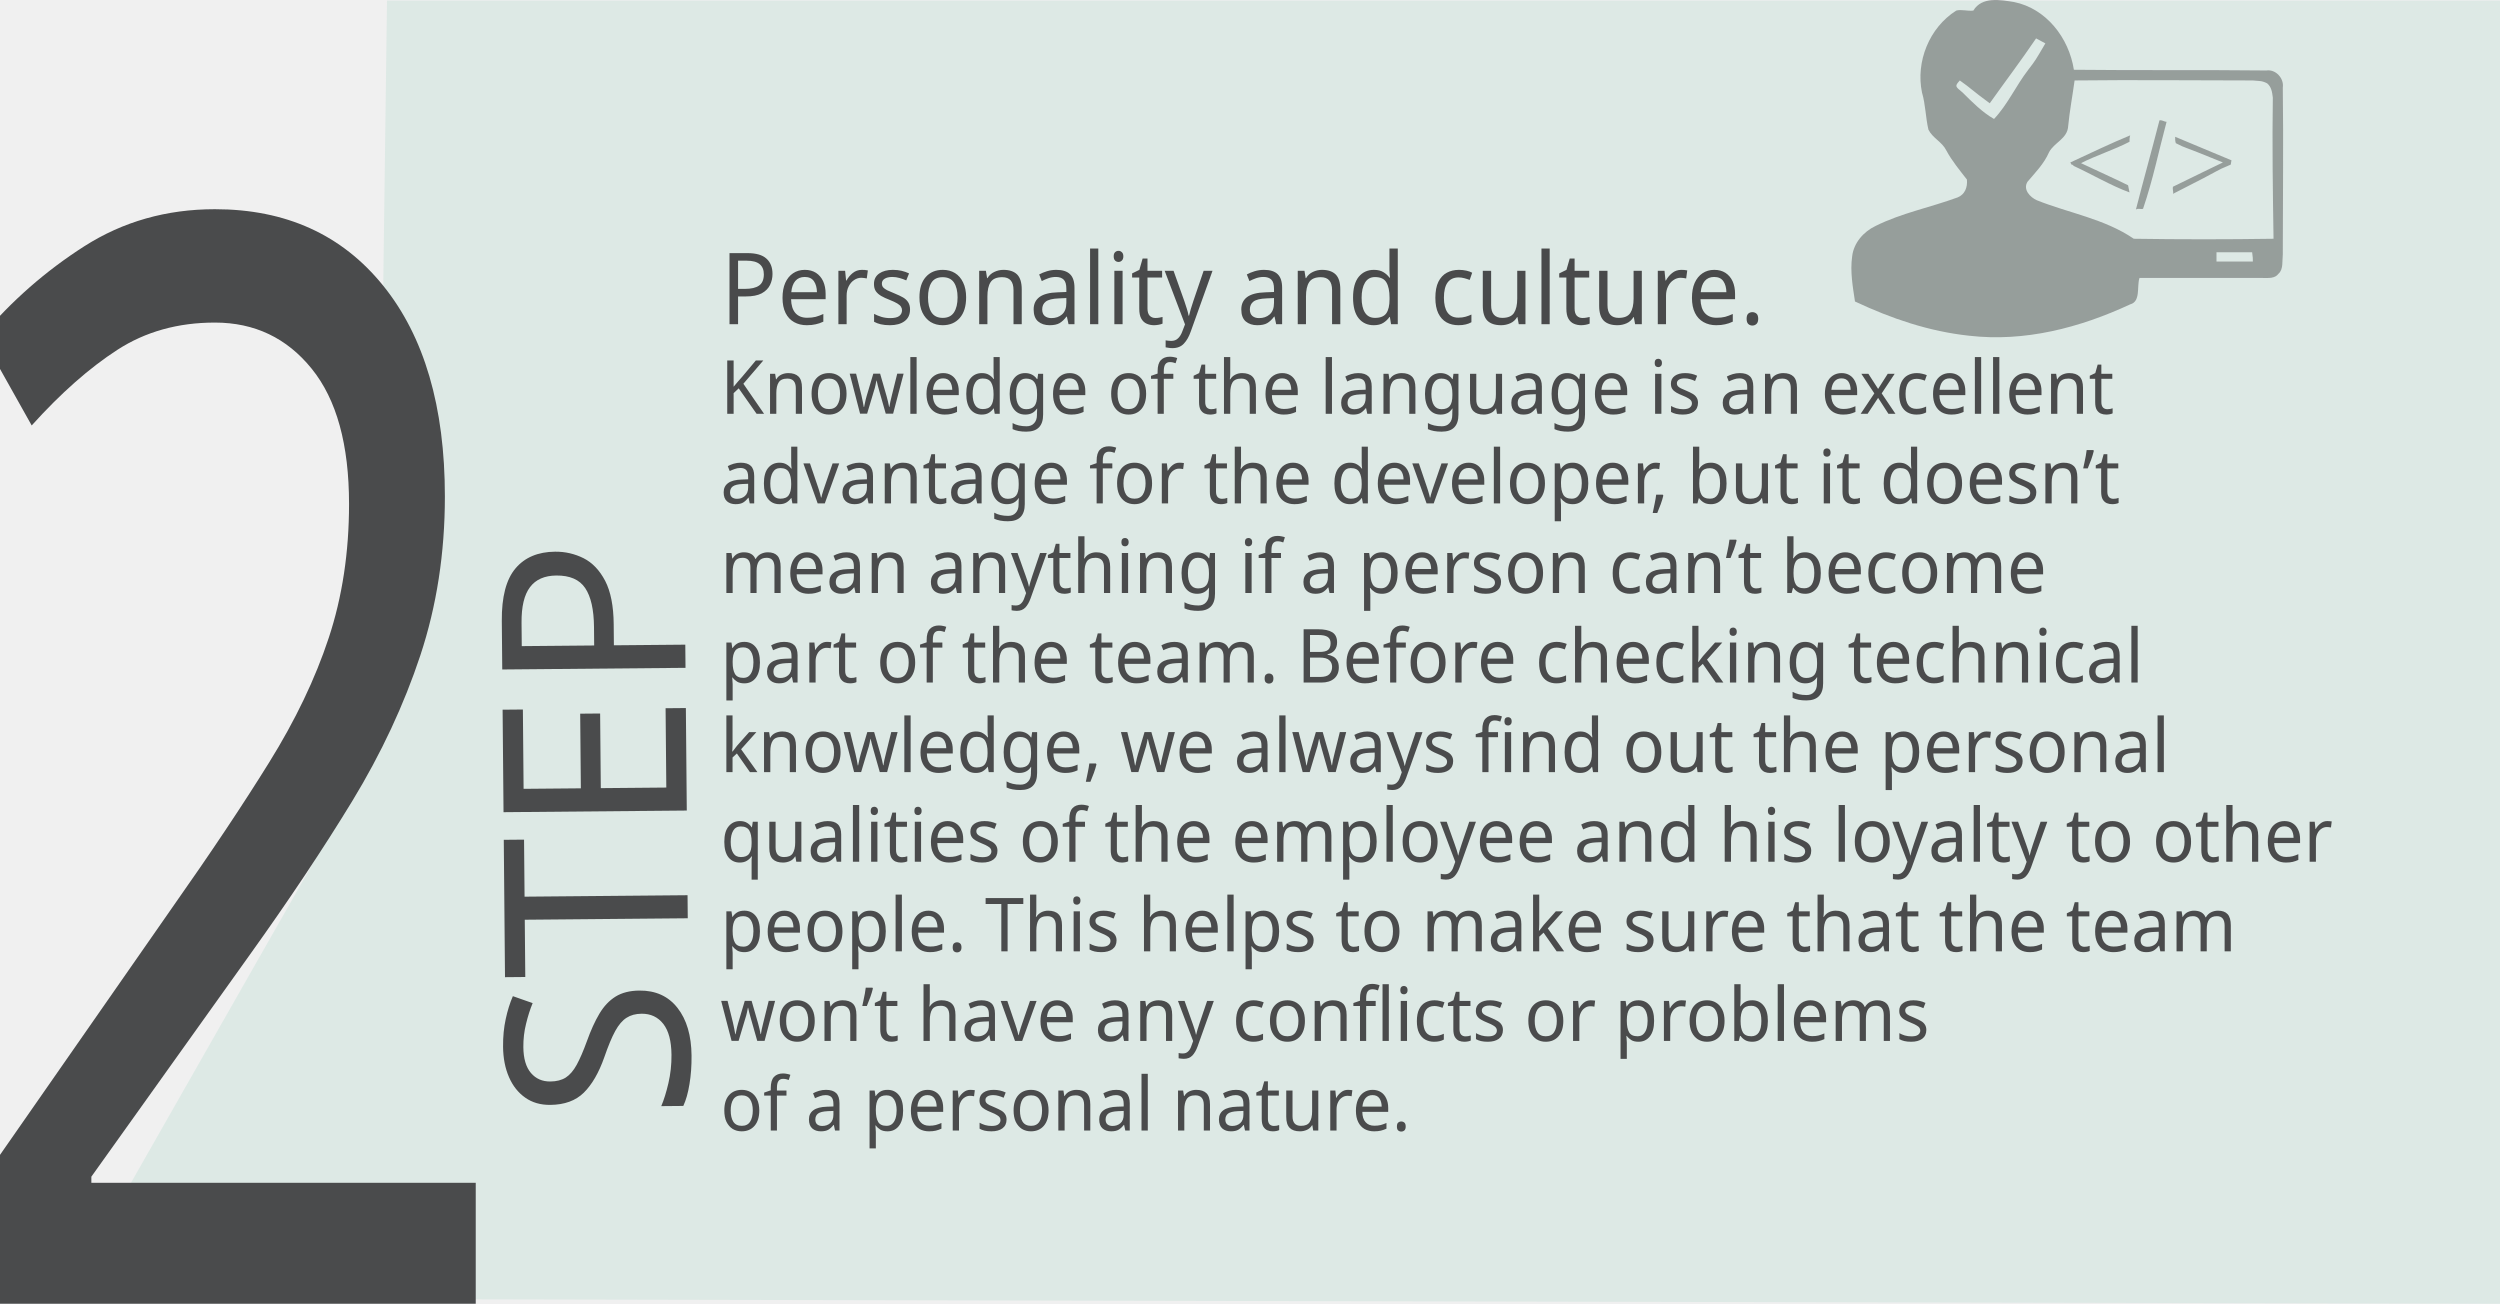
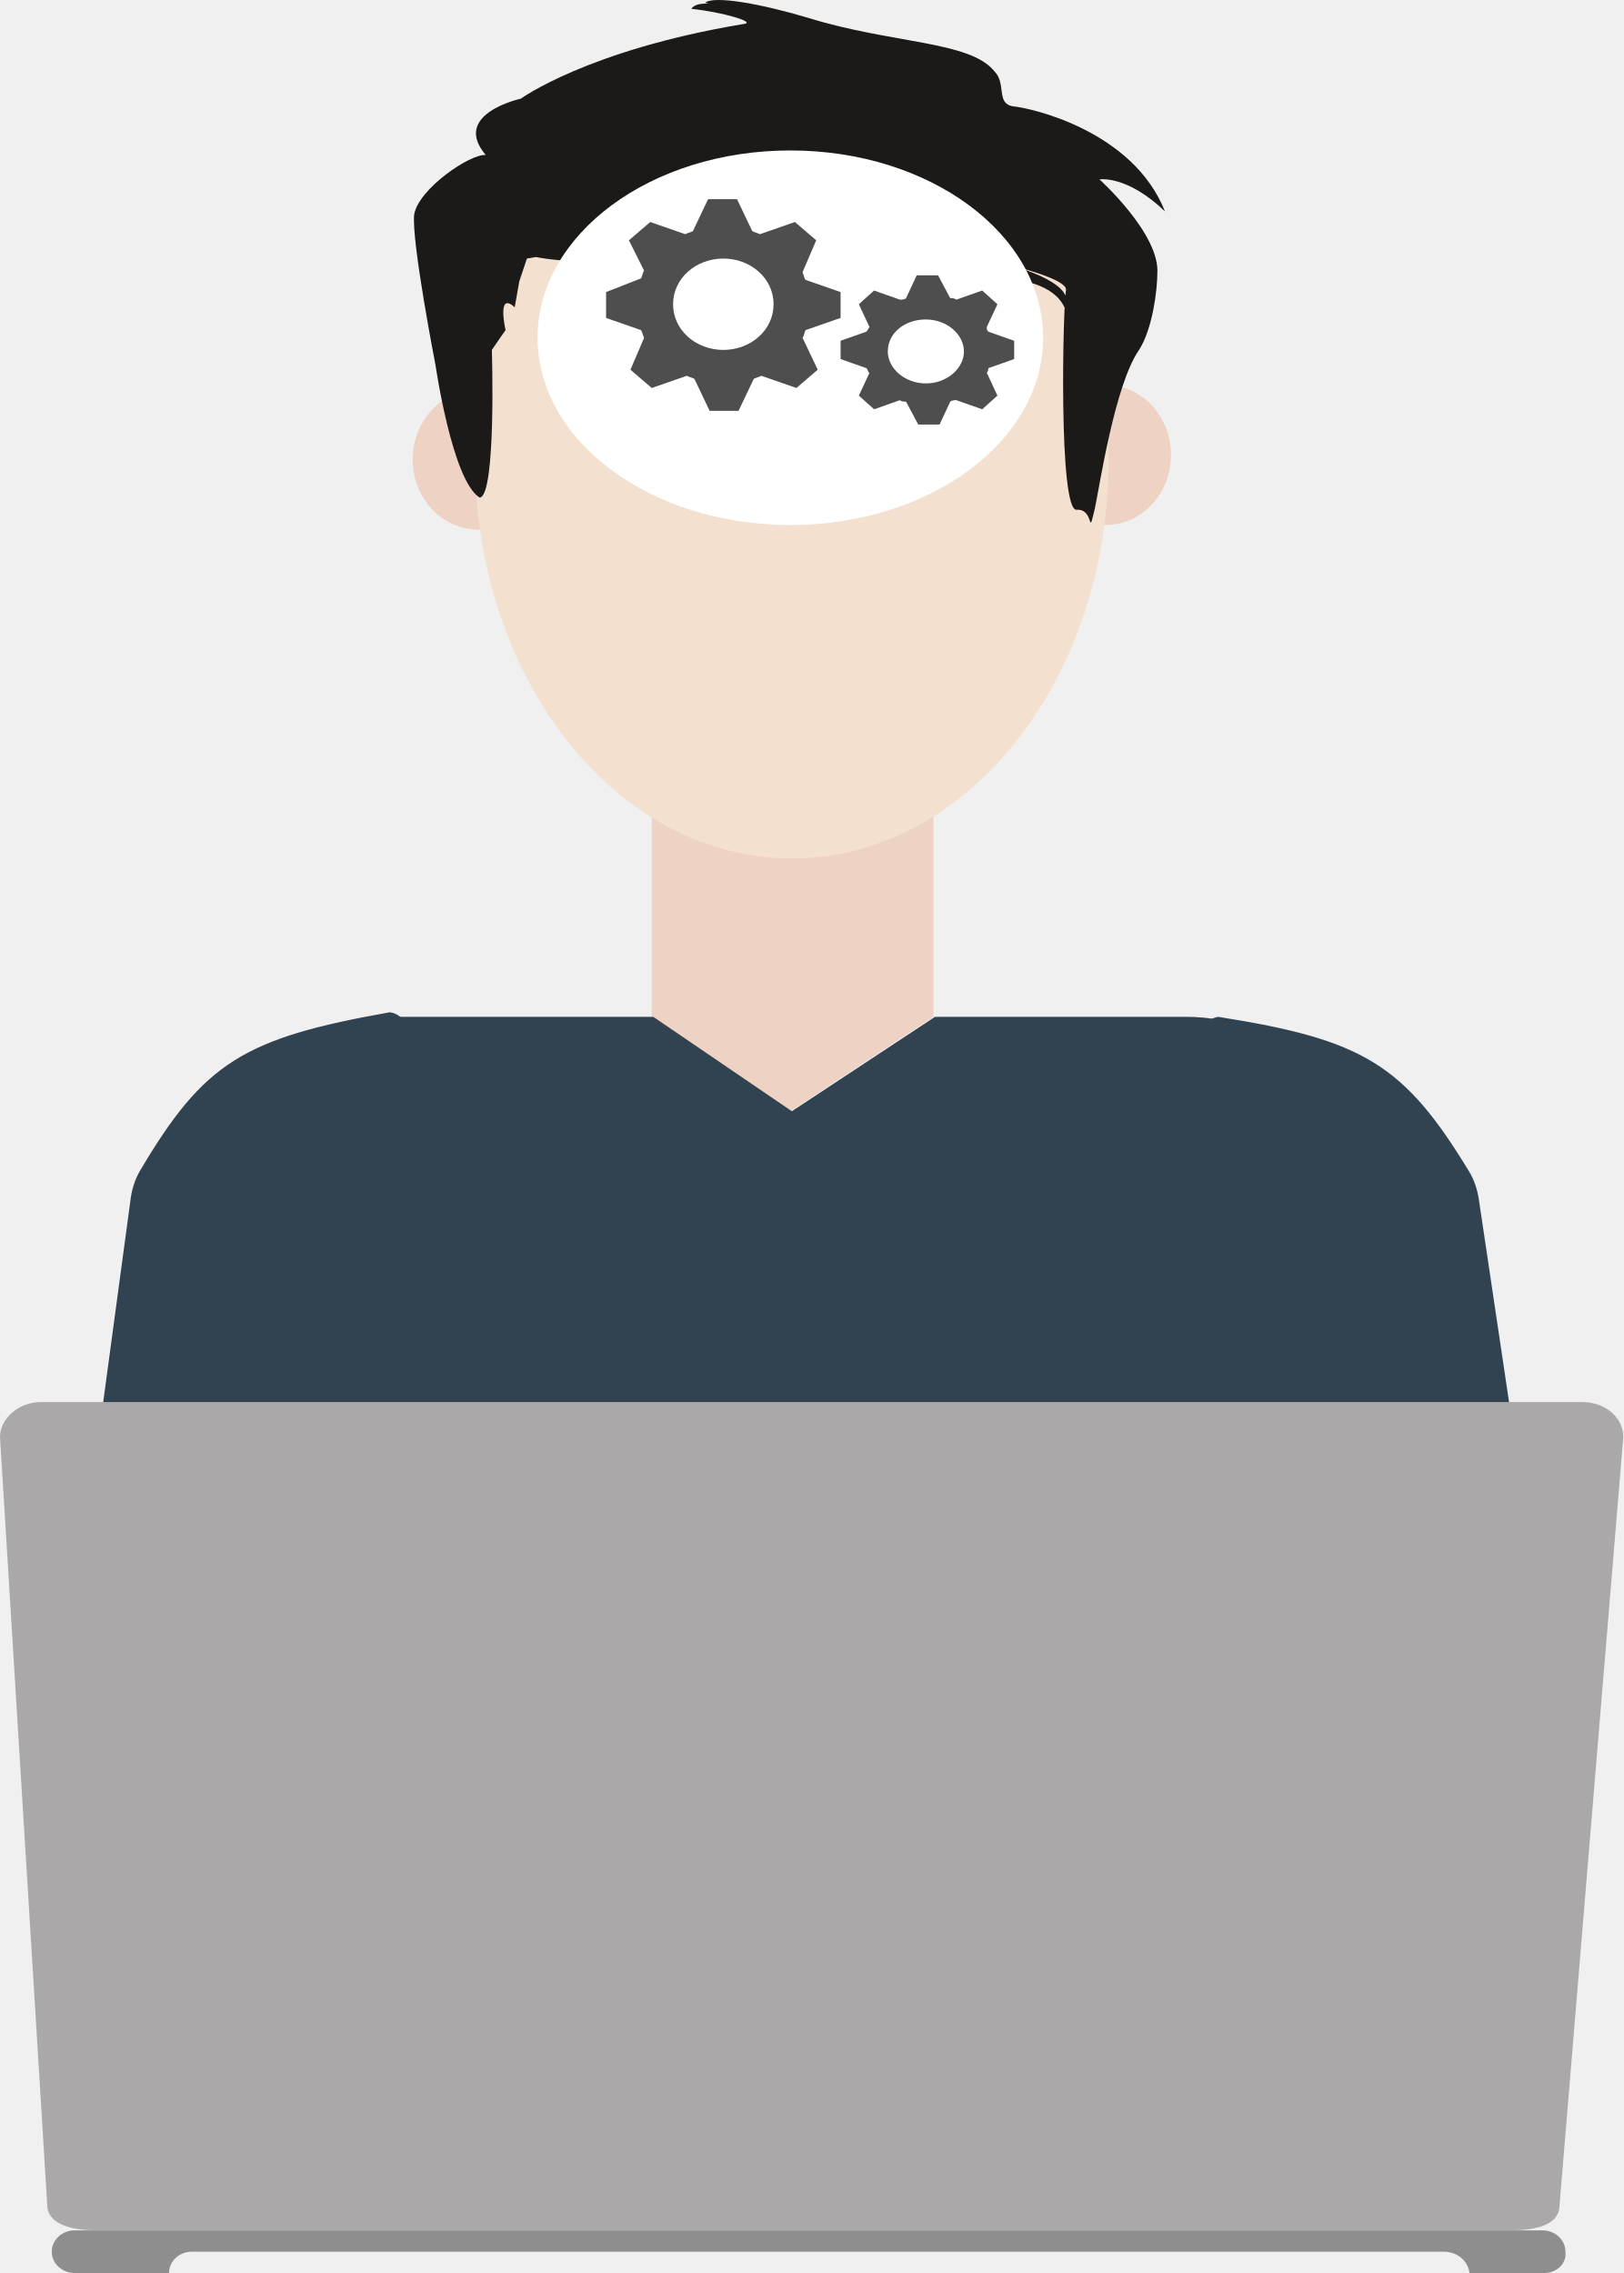
- <svg xmlns="http://www.w3.org/2000/svg" width="373.994" height="195.035" viewBox="0 0 350.619 182.846">
-   <path class="st0" fill="#dde9e5" d="M54.276 102.805l-.567-59.734L54.276.08h296.343v182.767l-322.905-.694-9.358-16.246z" />
-   <text y="836.647" x="-287.71" class="st1 st2 st6" transform="rotate(-90.514 -432.318 306.3)" font-size="36.001" font-family="MyriadPro-Regular" fill="#4a4b4c">STEP</text>
-   <text y="164.001" x="867.796" transform="matrix(.97202 0 0 1.02878 -742.48 -123.254)" font-size="10.178">
-     <tspan class="st9 st10 st14" y="164.001" x="867.796" font-size="13.571" font-family="HelveticaLTStd-Bold" fill="#494a4b">Personality and culture.</tspan>
-     <tspan class="st1 st12 st13" y="176.216" x="867.796" font-family="Helvetica-Normal" fill="#4a4b4c">Knowledge of the language is an excellent</tspan>
-     <tspan class="st1 st12 st13" y="188.43" x="867.796" font-family="Helvetica-Normal" fill="#4a4b4c">advantage for the developer, but it doesn’t</tspan>
-     <tspan class="st1 st12 st13" y="200.644" x="867.796" font-family="Helvetica-Normal" fill="#4a4b4c">mean anything if a person can’t become</tspan>
-     <tspan class="st1 st12 st13" y="212.858" x="867.796" font-family="Helvetica-Normal" fill="#4a4b4c">part of the team. Before checking technical</tspan>
-     <tspan class="st1 st12 st13" y="225.072" x="867.796" font-family="Helvetica-Normal" fill="#4a4b4c">knowledge, we always find out the personal</tspan>
-     <tspan class="st1 st12 st13" y="237.286" x="867.796" font-family="Helvetica-Normal" fill="#4a4b4c">qualities of the employee and his loyalty to other</tspan>
-     <tspan class="st1 st12 st13" y="249.5" x="867.796" font-family="Helvetica-Normal" fill="#4a4b4c">people. This helps to make sure that the team</tspan>
-     <tspan class="st1 st12 st13" y="261.714" x="867.796" font-family="Helvetica-Normal" fill="#4a4b4c">won’t have any conflicts or problems</tspan>
-     <tspan class="st1 st12 st13" y="273.928" x="867.796" font-family="Helvetica-Normal" fill="#4a4b4c">of a personal nature.</tspan>
-   </text>
-   <g class="st15" opacity=".48">
-     <path d="M276.758 1.484c1.2-2 3.8-1.5 5.7-1.2 4.5.9 7.7 5 8.4 9.5 9 .1 18 0 27 .1 1.3-.2 2.5 1.1 2.3 2.4.1 7.8 0 15.7 0 23.4-.1.9.1 2.1-.6 2.7-.5.7-1.4.6-2.2.6h-17.3c-.4 1.2.2 3.3-1.3 3.7-7.1 3.3-14.8 5.3-22.6 4.4-5.6-.6-10.9-2.4-16-4.8-.3-2-.7-4.2-.4-6.3.2-1.9 1.6-3.5 3.3-4.3 3.6-1.8 7.7-2.6 11.5-4 1-.4 1.4-1.4 1.3-2.5-1-1.3-2.1-2.6-2.9-4.1-.6-1.2-1.9-1.7-2.5-2.9-.4-1.7-.4-3.5-.9-5.2-.9-4.3 1-9.1 4.8-11.5.7-.2 1.6.1 2.4 0m8.8 3.9c-2.1 3.1-4.3 6-6.5 9.1-2.6-1.9-2.5-2-4.2-3.2-.7.8-.7.8.4 1.7 1.3 1.3 2.8 2.8 4.4 3.7 1.9-2 3.1-4.7 4.8-6.9 1-1.3 1-1.3 2.4-3.7l-1.3-.7m5.4 5.9c-.3 2.2-.7 4.3-.9 6.4-.1 1.8-2 2.3-2.7 3.7-.7 1.6-1.9 2.8-3 4.1-.7 1.1.4 2.2 1.3 2.6 4.5 1.8 9.5 2.6 13.6 5.4 6.5.1 13.1.1 19.6 0-.1-6.6-.2-13.3-.1-19.8-.1-.8-.2-1.5-.8-2-.8-.4-1.1-.3-2-.4-8.3 0-16.6-.1-25 0m19.9 24.1v1.3h5.1c0-.4 0-.6-.1-1.3h-5z" class="st1" fill="#4a4b4c" />
-     <path d="M302.858 16.884c.3-.1.7.2 1 .2-1.1 4.1-1.9 8.1-3.3 12.2-.3.1-.7-.1-1 .1 1.1-4.3 2.2-8.2 3.3-12.5zm-12.5 5.9c2.6-1.2 5.7-2.7 8.4-3.8-.1.3-.1.6-.1.9-2.1 1.1-4.9 2-6.8 3 1.9.9 4.8 2.2 6.6 3.1l.2 1c-2.5-.9-5.4-2.6-7.8-3.7-.5-.5-.1.2-.5-.5zm14.7-3.6l7.9 3.3-.1.6c-2.8 1.2 0 0-8.1 4.1.1-.3-.1-.6 0-1 7-3.4 5.1-2.5 7-3.4-6.6-2.7-4.8-1.8-6.6-2.7-.1-.3-.1-.5-.1-.9z" class="st1" fill="#4a4b4c" />
+ <svg xmlns="http://www.w3.org/2000/svg" width="113.707" height="159.233" viewBox="0 0 106.6 149.281">
+   <g transform="translate(-226.7 -577.722)">
+     <path class="st5" d="M243.6 703.103l-12-.8c-1.3-.1-2.3-1.2-2.2-2.3l5.9-43.7c.1-.6.3-1.2.6-1.7 4.2-7.1 6.8-8.7 16.4-10.4.7.1 1.2.7 1.2 1.4l-8.5 56.3c0 .8-.6 1.2-1.4 1.2zm72.6 0l12-.8c1.3-.1 2.3-1.2 2.1-2.3l-6.5-43.6c-.1-.6-.3-1.2-.6-1.7-4.3-7.1-7-8.7-16.5-10.2-.7.1-1.2.8-1.2 1.4l9.3 56.2c0 .5.6 1 1.4 1z" fill="#314351" />
+     <ellipse class="st6" cx="258.1" cy="607.903" rx="4.3" ry="4.6" fill="#eed2c4" />
+     <ellipse class="st6" cx="299.3" cy="607.603" rx="4.3" ry="4.6" fill="#eed2c4" />
+     <path class="st6" fill="#eed2c4" d="M288 626.303v18.2l-9.4 6.2-9.1-6.2v-18.2z" />
+     <ellipse class="st7" cx="278.7" cy="607.903" rx="20.8" ry="26.2" fill="#f3e0cf" />
+     <path class="st8" d="M282.1 593.803c-2.9-1.1-9.2-.6-12.7.5-3.7 1.1-7.5.3-7.5.3l-.6.1-.5 1.5-.3 1.7s.2-.9 0 0c-1.2-1.1-.6 1.5-.6 1.5s-.5.7-.9 1.3c-.5-.9 0 0 0 0s.3 9.6-.8 9.7c-1.8-1.1-2.9-8.7-2.9-8.7s-1.6-8.2-1.4-9.9c.3-1.7 3.7-4 4.7-3.9-2.3-2.7 2.3-3.7 2.3-3.7s4.4-3.2 14.6-4.9c1-.1-1.4-.8-3.4-1 .7-1.1 5.2.8 5.2.8s-2.3-.7-4.3-1.2c.6-.5 3.8.1 6.8 1 5.5 1.7 10.6 1.5 12.2 3.5.8.8.1 2.1 1.2 2.3 1.2.1 7.9 1.6 10 6.9-2.5-2.4-4.3-2.1-4.3-2.1s4 3.6 3.8 6.2c0 1-.3 3.6-1.2 5-1.6 2.3-2.6 9-2.9 10.4-.5 2.1 0 0-1.2.1s-.9-13.4-.7-14.4c.3-1.2-9.4-2.9-9.4-2.9s10.7 1.5 9.3 4c-1.4-3-8.7-1.7-8.7-1.7" fill="#1c1a18" />
+     <path class="st5" d="M315.9 719.403h-74.3v-64.4c0-5.8 5-10.5 11.2-10.5h16.8l9.1 6.2 9.4-6.2h16.5c6.2 0 11.2 4.7 11.2 10.5v64.4z" fill="#314351" />
+     <path class="st9" d="M328.1 727.003h-4.9c-.1-.8-.8-1.4-1.7-1.4h-82.2c-.8 0-1.5.6-1.5 1.4h-6.2c-.8 0-1.5-.6-1.5-1.4 0-.8.7-1.4 1.5-1.4H328c.8 0 1.5.6 1.5 1.4.1.7-.5 1.4-1.4 1.4z" fill="#8e8e8e" />
+     <path class="st10" d="M325.9 724.203h-92.8c-1.5 0-3.3-.3-3.3-1.7l-3.1-50.4c0-1.2 1.2-2.3 2.7-2.3h101.2c1.5 0 2.7 1 2.7 2.3l-4.2 50.6c-.1 1.2-1.7 1.5-3.2 1.5z" fill="#aaa8a9" />
+     <ellipse class="st2" cx="278.6" cy="599.903" rx="16.6" ry="12.3" fill="#fff" />
+     <path class="st12" d="M281.9 598.603v-1.7l-2.3-.8c-.1-.1-.1-.3-.2-.5l.9-2.1-1.4-1.2-2.3.8c-.2-.1-.3-.1-.5-.2l-1-2.1h-1.9l-1 2.1c-.2.1-.3.1-.5.2l-2.3-.8-1.4 1.2 1 2c-.1.1-.1.3-.2.5l-2.3.9v1.7l2.3.8c.1.2.1.3.2.5l-.9 2.1 1.4 1.2 2.3-.8c.2.1.3.1.5.2l1 2.1h1.9l1-2.1c.2-.1.3-.1.5-.2l2.3.8 1.4-1.2-1-2.1c.1-.1.1-.3.2-.5l2.3-.8zm-7.7 2.1c-1.8 0-3.3-1.3-3.3-3s1.5-3 3.3-3c1.8 0 3.3 1.3 3.3 3s-1.5 3-3.3 3zm19.1.6v-1.2l-1.7-.6c-.1-.1-.1-.2-.1-.3l.7-1.5-1-.9-1.7.6c-.1-.1-.3-.1-.4-.1l-.8-1.5h-1.4l-.7 1.5c-.1.1-.3.1-.4.1l-1.7-.6-1 .9.7 1.5c-.1.1-.1.2-.2.3l-1.7.6v1.2l1.7.6c.1.1.1.3.2.3l-.7 1.5 1 .9 1.7-.6c.1.1.3.1.4.1l.8 1.5h1.4l.7-1.5c.1-.1.3-.1.4-.1l1.7.6 1-.9-.7-1.5c.1-.1.1-.2.1-.3l1.7-.6zm-5.8 1.6c-1.4 0-2.5-1-2.5-2.1 0-1.2 1.1-2.1 2.5-2.1s2.5 1 2.5 2.1-1.1 2.1-2.5 2.1z" fill="#4e4e4f" />
  </g>
-   <text transform="matrix(.83926 0 0 1.19153 -742.48 -123.254)" y="256.893" x="871.654" style="line-height:125%" font-weight="400" font-size="28.47" font-family="sans-serif" letter-spacing="0" word-spacing="0" fill="#4a4b4c">
-     <tspan y="256.893" x="871.654" font-size="177.939">2</tspan>
-   </text>
</svg>
